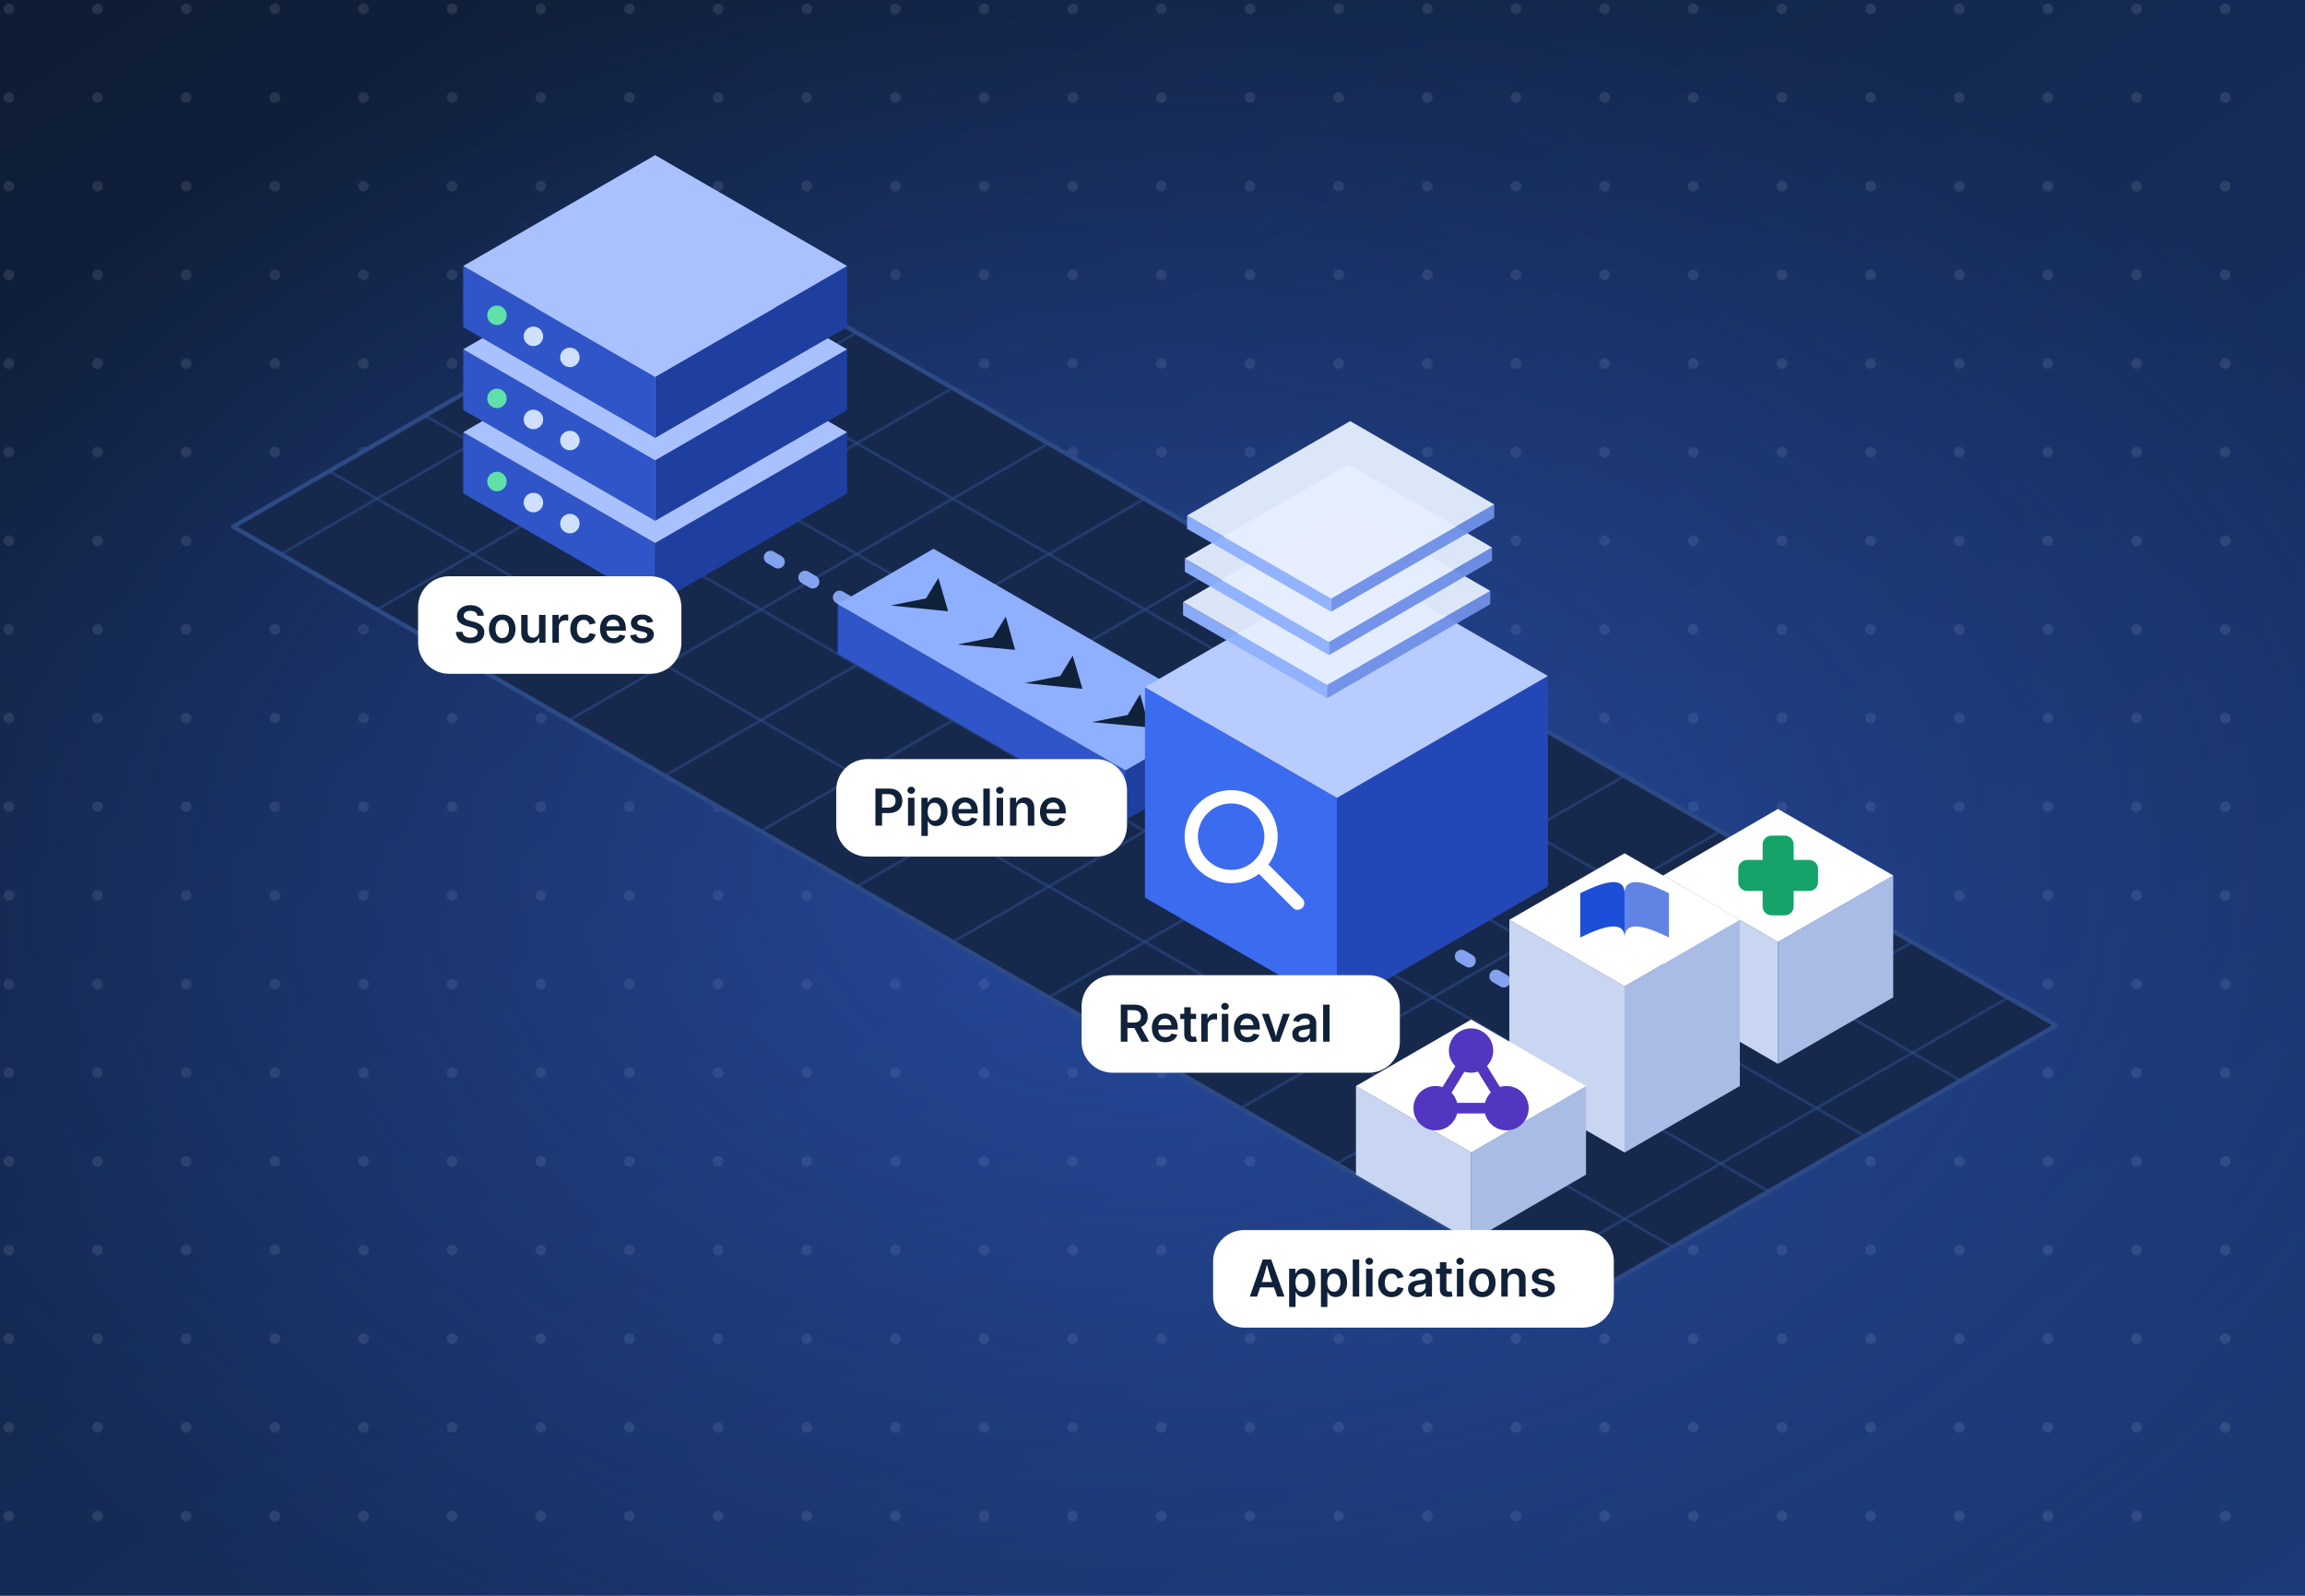
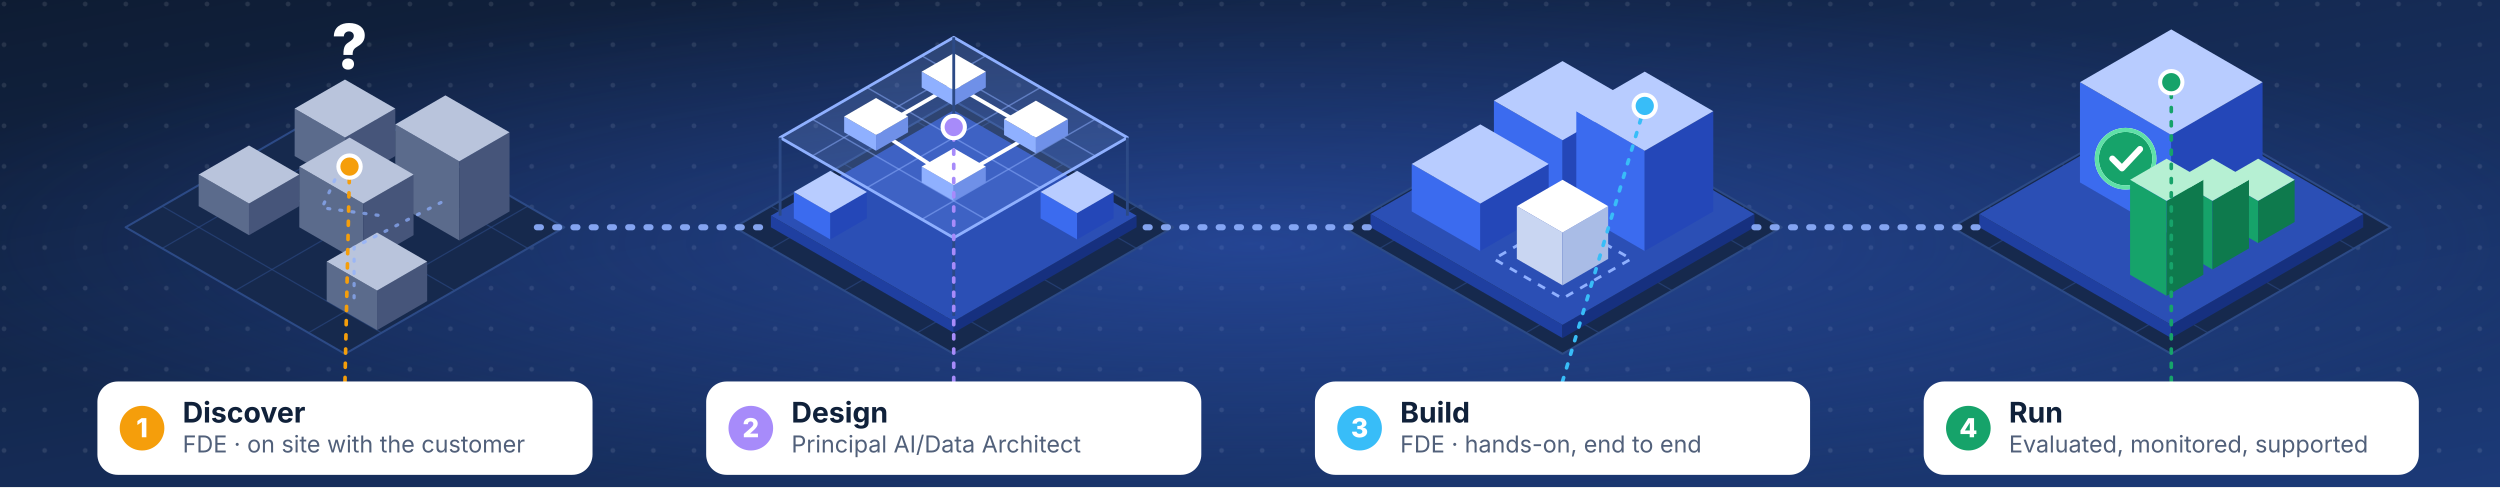
- <svg xmlns="http://www.w3.org/2000/svg" viewBox="0 0 520 360" aria-label="Branches merging into a single main line: each node is a merged open-source pull request" font-family="Inter,system-ui,sans-serif">
+ <svg xmlns="http://www.w3.org/2000/svg" viewBox="0 0 1232 240" aria-label="Four isometric stages of a delivery: discover the customer's scattered problem, design the architecture, build it with the team, and run it with evaluation and support" font-family="Inter,system-ui,sans-serif">
  <defs>
    <linearGradient id="hg-bg" x1="0" y1="0" x2="1" y2="1">
      <stop offset="0" stop-color="#0e1c33" />
      <stop offset="1" stop-color="#1c3a78" />
    </linearGradient>
-     <radialGradient id="hg-glow" cx="0.5" cy="0.55" r="0.6">
-       <stop offset="0" stop-color="#3b6bef" stop-opacity="0.45" />
+     <radialGradient id="hg-glow" cx="0.5" cy="0.5" r="0.55">
+       <stop offset="0" stop-color="#3b6bef" stop-opacity="0.4" />
      <stop offset="1" stop-color="#3b6bef" stop-opacity="0" />
    </radialGradient>
    <pattern id="hg-dots" width="20" height="20" patternUnits="userSpaceOnUse">
      <circle cx="2" cy="2" r="1.2" fill="#fff" opacity="0.1" />
    </pattern>
  </defs>
-   <rect width="520" height="360" fill="url(#hg-bg)" />
-   <rect width="520" height="360" fill="url(#hg-dots)" />
-   <rect width="520" height="360" fill="url(#hg-glow)" />
-   <g>
-     <polygon points="160.8,56.3 463.9,231.3 355.7,293.8 52.6,118.8" fill="#16294d" stroke-linejoin="round" stroke="#2c4a86" />
-     <line x1="171.651" y1="62.5" x2="63.397" y2="125" stroke="#2c4a86" stroke-width="0.6" opacity="0.6" />
-     <line x1="193.301" y1="75" x2="85.048" y2="137.5" stroke="#2c4a86" stroke-width="0.6" opacity="0.6" />
-     <line x1="214.952" y1="87.5" x2="106.699" y2="150" stroke="#2c4a86" stroke-width="0.6" opacity="0.6" />
-     <line x1="236.603" y1="100" x2="128.349" y2="162.5" stroke="#2c4a86" stroke-width="0.6" opacity="0.6" />
-     <line x1="258.253" y1="112.5" x2="150" y2="175" stroke="#2c4a86" stroke-width="0.6" opacity="0.6" />
-     <line x1="279.904" y1="125" x2="171.651" y2="187.5" stroke="#2c4a86" stroke-width="0.6" opacity="0.6" />
-     <line x1="301.554" y1="137.5" x2="193.301" y2="200" stroke="#2c4a86" stroke-width="0.6" opacity="0.6" />
-     <line x1="323.205" y1="150" x2="214.952" y2="212.5" stroke="#2c4a86" stroke-width="0.6" opacity="0.6" />
-     <line x1="344.856" y1="162.5" x2="236.603" y2="225" stroke="#2c4a86" stroke-width="0.6" opacity="0.6" />
-     <line x1="366.506" y1="175" x2="258.253" y2="237.5" stroke="#2c4a86" stroke-width="0.6" opacity="0.6" />
-     <line x1="388.157" y1="187.5" x2="279.904" y2="250" stroke="#2c4a86" stroke-width="0.6" opacity="0.6" />
-     <line x1="409.808" y1="200" x2="301.554" y2="262.5" stroke="#2c4a86" stroke-width="0.6" opacity="0.6" />
-     <line x1="431.458" y1="212.5" x2="323.205" y2="275" stroke="#2c4a86" stroke-width="0.6" opacity="0.6" />
-     <line x1="453.109" y1="225" x2="344.856" y2="287.5" stroke="#2c4a86" stroke-width="0.6" opacity="0.6" />
-     <line x1="160.825" y1="56.25" x2="463.934" y2="231.25" stroke="#2c4a86" stroke-width="0.6" opacity="0.6" />
-     <line x1="139.175" y1="68.75" x2="442.284" y2="243.75" stroke="#2c4a86" stroke-width="0.6" opacity="0.6" />
-     <line x1="117.524" y1="81.25" x2="420.633" y2="256.25" stroke="#2c4a86" stroke-width="0.6" opacity="0.6" />
-     <line x1="95.873" y1="93.75" x2="398.982" y2="268.75" stroke="#2c4a86" stroke-width="0.6" opacity="0.6" />
-     <line x1="74.223" y1="106.25" x2="377.332" y2="281.25" stroke="#2c4a86" stroke-width="0.6" opacity="0.6" />
-     <line x1="52.572" y1="118.75" x2="355.681" y2="293.75" stroke="#2c4a86" stroke-width="0.6" opacity="0.6" />
-   </g>
-   <line x1="173.816" y1="125.75" x2="347.021" y2="225.75" stroke="#8fb0ff" stroke-width="3" stroke-dasharray="2 7" stroke-linecap="round" opacity="0.9" />
-   <g>
-     <polygon points="104.5,97.5 147.8,122.5 147.8,136.3 104.5,111.3" fill="#2f55c8" stroke-linejoin="round" />
-     <polygon points="191.1,97.5 147.8,122.5 147.8,136.3 191.1,111.3" fill="#1f3fa0" stroke-linejoin="round" />
-     <polygon points="147.8,72.5 191.1,97.5 147.8,122.5 104.5,97.5" fill="#a9c2ff" stroke-linejoin="round" />
-     <circle cx="112.111" cy="108.625" r="2.2" fill="#5fe0a8" />
-     <circle cx="120.339" cy="113.375" r="2.2" fill="#cfe0ff" />
-     <circle cx="128.566" cy="118.125" r="2.2" fill="#cfe0ff" />
-   </g>
-   <g>
-     <polygon points="104.5,78.8 147.8,103.8 147.8,117.5 104.5,92.5" fill="#2f55c8" stroke-linejoin="round" />
-     <polygon points="191.1,78.8 147.8,103.8 147.8,117.5 191.1,92.5" fill="#1f3fa0" stroke-linejoin="round" />
-     <polygon points="147.8,53.8 191.1,78.8 147.8,103.8 104.5,78.8" fill="#a9c2ff" stroke-linejoin="round" />
-     <circle cx="112.111" cy="89.875" r="2.2" fill="#5fe0a8" />
-     <circle cx="120.339" cy="94.625" r="2.2" fill="#cfe0ff" />
-     <circle cx="128.566" cy="99.375" r="2.2" fill="#cfe0ff" />
-   </g>
-   <g>
-     <polygon points="104.5,60.0 147.8,85.0 147.8,98.8 104.5,73.8" fill="#2f55c8" stroke-linejoin="round" />
-     <polygon points="191.1,60.0 147.8,85.0 147.8,98.8 191.1,73.8" fill="#1f3fa0" stroke-linejoin="round" />
-     <polygon points="147.8,35.0 191.1,60.0 147.8,85.0 104.5,60.0" fill="#a9c2ff" stroke-linejoin="round" />
-     <circle cx="112.111" cy="71.125" r="2.2" fill="#5fe0a8" />
-     <circle cx="120.339" cy="75.875" r="2.2" fill="#cfe0ff" />
-     <circle cx="128.566" cy="80.625" r="2.2" fill="#cfe0ff" />
-   </g>
-   <g>
-     <polygon points="189.0,136.3 253.9,173.8 253.9,185.0 189.0,147.5" fill="#2f55c8" stroke-linejoin="round" />
-     <polygon points="275.6,161.3 253.9,173.8 253.9,185.0 275.6,172.5" fill="#1f3fa0" stroke-linejoin="round" />
-     <polygon points="210.6,123.8 275.6,161.3 253.9,173.8 189.0,136.3" fill="#8fb0ff" stroke-linejoin="round" />
-   </g>
-   <polygon points="211.7,130.4 213.9,137.9 200.9,136.6 208.9,135.0" fill="#10213a" stroke-linejoin="round" />
-   <polygon points="226.9,139.1 229.0,146.6 216.0,145.4 224.0,143.8" fill="#10213a" stroke-linejoin="round" />
-   <polygon points="242.0,147.9 244.2,155.4 231.2,154.1 239.2,152.5" fill="#10213a" stroke-linejoin="round" />
-   <polygon points="257.2,156.6 259.3,164.1 246.3,162.9 254.4,161.3" fill="#10213a" stroke-linejoin="round" />
-   <g>
-     <polygon points="258.3,155.0 301.6,180.0 301.6,227.5 258.3,202.5" fill="#3b6bef" stroke-linejoin="round" />
-     <polygon points="349.2,152.5 301.6,180.0 301.6,227.5 349.2,200.0" fill="#2447b8" stroke-linejoin="round" />
-     <polygon points="305.9,127.5 349.2,152.5 301.6,180.0 258.3,155.0" fill="#b8ccff" stroke-linejoin="round" />
-   </g>
-   <g>
-     <polygon points="266.9,135.8 299.4,154.5 299.4,157.5 266.9,138.8" fill="#8fb0ff" stroke-linejoin="round" opacity="0.95" />
-     <polygon points="336.2,133.3 299.4,154.5 299.4,157.5 336.2,136.3" fill="#6f90e8" stroke-linejoin="round" opacity="0.95" />
-     <polygon points="303.7,114.5 336.2,133.3 299.4,154.5 266.9,135.8" fill="#e6eeff" stroke-linejoin="round" opacity="0.95" />
-   </g>
-   <g>
-     <polygon points="267.3,126.0 299.8,144.8 299.8,147.8 267.3,129.0" fill="#8fb0ff" stroke-linejoin="round" opacity="0.95" />
-     <polygon points="336.6,123.5 299.8,144.8 299.8,147.8 336.6,126.5" fill="#6f90e8" stroke-linejoin="round" opacity="0.95" />
-     <polygon points="304.2,104.8 336.6,123.5 299.8,144.8 267.3,126.0" fill="#e6eeff" stroke-linejoin="round" opacity="0.95" />
-   </g>
-   <g>
-     <polygon points="267.8,116.3 300.3,135.0 300.3,138.0 267.8,119.3" fill="#8fb0ff" stroke-linejoin="round" opacity="0.95" />
-     <polygon points="337.1,113.8 300.3,135.0 300.3,138.0 337.1,116.8" fill="#6f90e8" stroke-linejoin="round" opacity="0.95" />
-     <polygon points="304.6,95.0 337.1,113.8 300.3,135.0 267.8,116.3" fill="#e6eeff" stroke-linejoin="round" opacity="0.95" />
-   </g>
-   <g stroke="#fff" stroke-width="3" fill="none" stroke-linecap="round">
-     <circle cx="277.739" cy="188.75" r="9" />
-     <line x1="284.239" y1="195.25" x2="292.739" y2="203.75" />
-   </g>
-   <g>
-     <g>
-       <polygon points="375.2,197.5 401.1,212.5 401.1,240.0 375.2,225.0" fill="#c9d6f2" stroke-linejoin="round" />
-       <polygon points="427.1,197.5 401.1,212.5 401.1,240.0 427.1,225.0" fill="#a9bce6" stroke-linejoin="round" />
-       <polygon points="401.1,182.5 427.1,197.5 401.1,212.5 375.2,197.5" fill="#ffffff" stroke-linejoin="round" />
-     </g>
-     <g fill="#16a36a">
-       <rect x="397.647" y="188.5" width="7" height="18" rx="2" />
-       <rect x="392.147" y="194" width="18" height="7" rx="2" />
-     </g>
-   </g>
-   <g>
-     <g>
-       <polygon points="340.5,207.5 366.5,222.5 366.5,260.0 340.5,245.0" fill="#c9d6f2" stroke-linejoin="round" />
-       <polygon points="392.5,207.5 366.5,222.5 366.5,260.0 392.5,245.0" fill="#a9bce6" stroke-linejoin="round" />
-       <polygon points="366.5,192.5 392.5,207.5 366.5,222.5 340.5,207.5" fill="#ffffff" stroke-linejoin="round" />
-     </g>
-     <g fill="#1d4ed8">
-       <path d="M356.506 201.5q10 -5 10 0v10q0 -5 -10 0z" />
-       <path d="M376.506 201.5q-10 -5 -10 0v10q0 -5 10 0z" opacity="0.7" />
-     </g>
-   </g>
-   <g>
-     <g>
-       <polygon points="305.9,245.0 331.9,260.0 331.9,280.0 305.9,265.0" fill="#c9d6f2" stroke-linejoin="round" />
-       <polygon points="357.8,245.0 331.9,260.0 331.9,280.0 357.8,265.0" fill="#a9bce6" stroke-linejoin="round" />
-       <polygon points="331.9,230.0 357.8,245.0 331.9,260.0 305.9,245.0" fill="#ffffff" stroke-linejoin="round" />
-     </g>
-     <g stroke="#5236c0" stroke-width="2.4" fill="#5236c0">
-       <polygon points="323.9,250.0 339.9,250.0 331.9,237.0" fill="none" />
-       <circle cx="323.865" cy="250" r="3.8" />
-       <circle cx="339.865" cy="250" r="3.8" />
-       <circle cx="331.865" cy="237" r="3.8" />
-     </g>
-   </g>
-   <g>
-     <g>
-       <rect x="94.319" y="130" width="59.4" height="22" rx="7" fill="#fff" />
-       <text x="102.319" y="145" fill="#10213a" font-size="11.5" font-weight="600">Sources</text>
-     </g>
-     <g>
-       <rect x="188.647" y="171.25" width="65.6" height="22" rx="7" fill="#fff" />
-       <text x="196.647" y="186.25" fill="#10213a" font-size="11.5" font-weight="600">Pipeline</text>
-     </g>
-     <g>
-       <rect x="244.004" y="220" width="71.8" height="22" rx="7" fill="#fff" />
-       <text x="252.004" y="235" fill="#10213a" font-size="11.5" font-weight="600">Retrieval</text>
-     </g>
-     <g>
-       <rect x="273.675" y="277.5" width="90.4" height="22" rx="7" fill="#fff" />
-       <text x="281.675" y="292.5" fill="#10213a" font-size="11.5" font-weight="600">Applications</text>
-     </g>
-   </g>
+   <rect width="1232" height="240" fill="url(#hg-bg)" />
+   <rect width="1232" height="240" fill="url(#hg-dots)" />
+   <rect width="1232" height="240" fill="url(#hg-glow)" />
+   <g>
+     <g>
+       <polygon points="170.0,49.6 278.1,112.0 170.0,174.4 61.9,112.0" fill="#16294d" stroke-linejoin="round" stroke="#2c4a86" />
+       <line x1="188.013" y1="60" x2="79.933" y2="122.4" stroke="#2c4a86" stroke-width="0.6" opacity="0.6" />
+       <line x1="151.987" y1="60" x2="260.067" y2="122.4" stroke="#2c4a86" stroke-width="0.6" opacity="0.6" />
+       <line x1="224.04" y1="80.8" x2="115.96" y2="143.2" stroke="#2c4a86" stroke-width="0.6" opacity="0.6" />
+       <line x1="115.96" y1="80.8" x2="224.04" y2="143.2" stroke="#2c4a86" stroke-width="0.6" opacity="0.6" />
+       <line x1="260.067" y1="101.6" x2="151.987" y2="164" stroke="#2c4a86" stroke-width="0.6" opacity="0.6" />
+       <line x1="79.933" y1="101.6" x2="188.013" y2="164" stroke="#2c4a86" stroke-width="0.6" opacity="0.6" />
+     </g>
+     <g>
+       <polygon points="145.2,53.5 170.0,67.8 170.0,91.2 145.2,76.9" fill="#5b6b8c" stroke-linejoin="round" />
+       <polygon points="194.8,53.5 170.0,67.8 170.0,91.2 194.8,76.9" fill="#46557a" stroke-linejoin="round" />
+       <polygon points="170.0,39.2 194.8,53.5 170.0,67.8 145.2,53.5" fill="#b9c4dc" stroke-linejoin="round" />
+     </g>
+     <g>
+       <polygon points="194.8,61.3 226.3,79.5 226.3,118.5 194.8,100.3" fill="#5b6b8c" stroke-linejoin="round" />
+       <polygon points="251.1,65.2 226.3,79.5 226.3,118.5 251.1,104.2" fill="#46557a" stroke-linejoin="round" />
+       <polygon points="219.5,47.0 251.1,65.2 226.3,79.5 194.8,61.3" fill="#b9c4dc" stroke-linejoin="round" />
+     </g>
+     <g>
+       <polygon points="97.9,86.0 122.7,100.3 122.7,115.9 97.9,101.6" fill="#5b6b8c" stroke-linejoin="round" />
+       <polygon points="147.5,86.0 122.7,100.3 122.7,115.9 147.5,101.6" fill="#46557a" stroke-linejoin="round" />
+       <polygon points="122.7,71.7 147.5,86.0 122.7,100.3 97.9,86.0" fill="#b9c4dc" stroke-linejoin="round" />
+     </g>
+     <g>
+       <polygon points="147.5,82.1 179.0,100.3 179.0,130.2 147.5,112.0" fill="#5b6b8c" stroke-linejoin="round" />
+       <polygon points="203.8,86.0 179.0,100.3 179.0,130.2 203.8,115.9" fill="#46557a" stroke-linejoin="round" />
+       <polygon points="172.3,67.8 203.8,86.0 179.0,100.3 147.5,82.1" fill="#b9c4dc" stroke-linejoin="round" />
+     </g>
+     <g>
+       <polygon points="161.0,128.9 185.8,143.2 185.8,162.7 161.0,148.4" fill="#5b6b8c" stroke-linejoin="round" />
+       <polygon points="210.5,128.9 185.8,143.2 185.8,162.7 210.5,148.4" fill="#46557a" stroke-linejoin="round" />
+       <polygon points="185.8,114.6 210.5,128.9 185.8,143.2 161.0,128.9" fill="#b9c4dc" stroke-linejoin="round" />
+     </g>
+     <path d="M170.0 77.7L158.7 102.4L188.0 106.3" fill="none" stroke="#8fb0ff" stroke-width="1.6" stroke-dasharray="1 5" stroke-linecap="round" opacity="0.7" />
+     <path d="M217.3 99.8L174.5 121.9L174.5 147.9" fill="none" stroke="#8fb0ff" stroke-width="1.6" stroke-dasharray="1 5" stroke-linecap="round" opacity="0.7" />
+     <text x="172.252" y="34" fill="#fff" font-size="30.727" font-weight="800" text-anchor="middle">?</text>
+   </g>
+   <g class="callout">
+     <line x1="170" y1="188" x2="172.252" y2="82.1" stroke="#f59e0b" stroke-width="1.8" stroke-dasharray="2 5" stroke-linecap="round" />
+     <g>
+       <rect x="48" y="188" width="244" height="46" rx="10" fill="#fff" />
+       <circle cx="70" cy="211" r="11" fill="#f59e0b" />
+       <text x="70" y="215.5" fill="#fff" font-size="13" font-weight="800" text-anchor="middle">1</text>
+       <text x="90" y="208.24" fill="#10213a" font-size="14" font-weight="700">Discover</text>
+       <text x="90" y="222.96" fill="#51607a" font-size="11.5">FDE · on site with the customer</text>
+     </g>
+     <circle cx="172.252" cy="82.1" r="5.5" fill="#f59e0b" stroke="#fff" stroke-width="2" />
+   </g>
+   <g>
+     <g>
+       <polygon points="470.0,49.6 578.1,112.0 470.0,174.4 361.9,112.0" fill="#16294d" stroke-linejoin="round" stroke="#2c4a86" />
+       <line x1="488.013" y1="60" x2="379.933" y2="122.4" stroke="#2c4a86" stroke-width="0.6" opacity="0.6" />
+       <line x1="451.987" y1="60" x2="560.067" y2="122.4" stroke="#2c4a86" stroke-width="0.6" opacity="0.6" />
+       <line x1="524.04" y1="80.8" x2="415.96" y2="143.2" stroke="#2c4a86" stroke-width="0.6" opacity="0.6" />
+       <line x1="415.96" y1="80.8" x2="524.04" y2="143.2" stroke="#2c4a86" stroke-width="0.6" opacity="0.6" />
+       <line x1="560.067" y1="101.6" x2="451.987" y2="164" stroke="#2c4a86" stroke-width="0.6" opacity="0.6" />
+       <line x1="379.933" y1="101.6" x2="488.013" y2="164" stroke="#2c4a86" stroke-width="0.6" opacity="0.6" />
+     </g>
+     <g>
+       <polygon points="379.9,106.3 470.0,158.3 470.0,164.0 379.9,112.0" fill="#1f3fa0" stroke-linejoin="round" />
+       <polygon points="560.1,106.3 470.0,158.3 470.0,164.0 560.1,112.0" fill="#16307f" stroke-linejoin="round" />
+       <polygon points="470.0,54.3 560.1,106.3 470.0,158.3 379.9,106.3" fill="#2b4fb5" stroke-linejoin="round" />
+     </g>
+     <g>
+       <polygon points="470.0,18.4 555.6,67.8 470.0,117.2 384.4,67.8" fill="rgba(143,176,255,.2)" stroke-linejoin="round" stroke="#8fb0ff" stroke-width="1.4" />
+       <line x1="485.762" y1="27.5" x2="400.198" y2="76.9" stroke="#8fb0ff" stroke-width="0.7" opacity="0.5" />
+       <line x1="454.238" y1="27.5" x2="539.802" y2="76.9" stroke="#8fb0ff" stroke-width="0.7" opacity="0.5" />
+       <line x1="512.782" y1="43.1" x2="427.218" y2="92.5" stroke="#8fb0ff" stroke-width="0.7" opacity="0.5" />
+       <line x1="427.218" y1="43.1" x2="512.782" y2="92.5" stroke="#8fb0ff" stroke-width="0.7" opacity="0.5" />
+       <line x1="539.802" y1="58.7" x2="454.238" y2="108.1" stroke="#8fb0ff" stroke-width="0.7" opacity="0.5" />
+       <line x1="400.198" y1="58.7" x2="485.762" y2="108.1" stroke="#8fb0ff" stroke-width="0.7" opacity="0.5" />
+       <line x1="470" y1="41.8" x2="510.53" y2="65.2" stroke="#fff" stroke-width="1.891" stroke-linecap="round" />
+       <line x1="470" y1="41.8" x2="431.722" y2="63.9" stroke="#fff" stroke-width="1.891" stroke-linecap="round" />
+       <line x1="510.53" y1="65.2" x2="470" y2="88.6" stroke="#fff" stroke-width="1.891" stroke-linecap="round" />
+       <line x1="431.722" y1="63.9" x2="470" y2="88.6" stroke="#fff" stroke-width="1.891" stroke-linecap="round" />
+       <g>
+         <polygon points="454.2,35.3 470.0,44.4 470.0,52.2 454.2,43.1" fill="#8fb0ff" stroke-linejoin="round" />
+         <polygon points="485.8,35.3 470.0,44.4 470.0,52.2 485.8,43.1" fill="#6f90e8" stroke-linejoin="round" />
+         <polygon points="470.0,26.2 485.8,35.3 470.0,44.4 454.2,35.3" fill="#fff" stroke-linejoin="round" />
+       </g>
+       <g>
+         <polygon points="494.8,58.7 510.5,67.8 510.5,75.6 494.8,66.5" fill="#8fb0ff" stroke-linejoin="round" />
+         <polygon points="526.3,58.7 510.5,67.8 510.5,75.6 526.3,66.5" fill="#6f90e8" stroke-linejoin="round" />
+         <polygon points="510.5,49.6 526.3,58.7 510.5,67.8 494.8,58.7" fill="#fff" stroke-linejoin="round" />
+       </g>
+       <g>
+         <polygon points="416.0,57.4 431.7,66.5 431.7,74.3 416.0,65.2" fill="#8fb0ff" stroke-linejoin="round" />
+         <polygon points="447.5,57.4 431.7,66.5 431.7,74.3 447.5,65.2" fill="#6f90e8" stroke-linejoin="round" />
+         <polygon points="431.7,48.3 447.5,57.4 431.7,66.5 416.0,57.4" fill="#fff" stroke-linejoin="round" />
+       </g>
+       <g>
+         <polygon points="454.2,82.1 470.0,91.2 470.0,99.0 454.2,89.9" fill="#8fb0ff" stroke-linejoin="round" />
+         <polygon points="485.8,82.1 470.0,91.2 470.0,99.0 485.8,89.9" fill="#6f90e8" stroke-linejoin="round" />
+         <polygon points="470.0,73.0 485.8,82.1 470.0,91.2 454.2,82.1" fill="#fff" stroke-linejoin="round" />
+       </g>
+     </g>
+     <line x1="470" y1="56.88" x2="470" y2="18.4" stroke="#2c4a86" stroke-width="1.4" />
+     <line x1="555.563" y1="106.28" x2="555.563" y2="67.8" stroke="#2c4a86" stroke-width="1.4" />
+     <line x1="470" y1="155.68" x2="470" y2="117.2" stroke="#2c4a86" stroke-width="1.4" />
+     <line x1="384.437" y1="106.28" x2="384.437" y2="67.8" stroke="#2c4a86" stroke-width="1.4" />
+     <g>
+       <polygon points="391.2,94.6 409.2,105.0 409.2,118.0 391.2,107.6" fill="#3b6bef" stroke-linejoin="round" />
+       <polygon points="427.2,94.6 409.2,105.0 409.2,118.0 427.2,107.6" fill="#2447b8" stroke-linejoin="round" />
+       <polygon points="409.2,84.2 427.2,94.6 409.2,105.0 391.2,94.6" fill="#b8ccff" stroke-linejoin="round" />
+     </g>
+     <g>
+       <polygon points="512.8,94.6 530.8,105.0 530.8,118.0 512.8,107.6" fill="#3b6bef" stroke-linejoin="round" />
+       <polygon points="548.8,94.6 530.8,105.0 530.8,118.0 548.8,107.6" fill="#2447b8" stroke-linejoin="round" />
+       <polygon points="530.8,84.2 548.8,94.6 530.8,105.0 512.8,94.6" fill="#b8ccff" stroke-linejoin="round" />
+     </g>
+   </g>
+   <g class="callout">
+     <line x1="470" y1="188" x2="470" y2="62.6" stroke="#a78bfa" stroke-width="1.8" stroke-dasharray="2 5" stroke-linecap="round" />
+     <g>
+       <rect x="348" y="188" width="244" height="46" rx="10" fill="#fff" />
+       <circle cx="370" cy="211" r="11" fill="#a78bfa" />
+       <text x="370" y="215.5" fill="#fff" font-size="13" font-weight="800" text-anchor="middle">2</text>
+       <text x="390" y="208.24" fill="#10213a" font-size="14" font-weight="700">Design</text>
+       <text x="390" y="222.96" fill="#51607a" font-size="11.5">Principal AI/Data Architect</text>
+     </g>
+     <circle cx="470" cy="62.6" r="5.5" fill="#a78bfa" stroke="#fff" stroke-width="2" />
+   </g>
+   <g>
+     <g>
+       <polygon points="770.0,49.6 878.1,112.0 770.0,174.4 661.9,112.0" fill="#16294d" stroke-linejoin="round" stroke="#2c4a86" />
+       <line x1="788.013" y1="60" x2="679.933" y2="122.4" stroke="#2c4a86" stroke-width="0.6" opacity="0.6" />
+       <line x1="751.987" y1="60" x2="860.067" y2="122.4" stroke="#2c4a86" stroke-width="0.6" opacity="0.6" />
+       <line x1="824.04" y1="80.8" x2="715.96" y2="143.2" stroke="#2c4a86" stroke-width="0.6" opacity="0.6" />
+       <line x1="715.96" y1="80.8" x2="824.04" y2="143.2" stroke="#2c4a86" stroke-width="0.6" opacity="0.6" />
+       <line x1="860.067" y1="101.6" x2="751.987" y2="164" stroke="#2c4a86" stroke-width="0.6" opacity="0.6" />
+       <line x1="679.933" y1="101.6" x2="788.013" y2="164" stroke="#2c4a86" stroke-width="0.6" opacity="0.6" />
+     </g>
+     <g>
+       <polygon points="675.4,105.5 770.0,160.1 770.0,166.6 675.4,112.0" fill="#1f3fa0" stroke-linejoin="round" />
+       <polygon points="864.6,105.5 770.0,160.1 770.0,166.6 864.6,112.0" fill="#16307f" stroke-linejoin="round" />
+       <polygon points="770.0,50.9 864.6,105.5 770.0,160.1 675.4,105.5" fill="#2b4fb5" stroke-linejoin="round" />
+     </g>
+     <g>
+       <polygon points="736.2,49.6 770.0,69.1 770.0,100.3 736.2,80.8" fill="#3b6bef" stroke-linejoin="round" />
+       <polygon points="803.8,49.6 770.0,69.1 770.0,100.3 803.8,80.8" fill="#2447b8" stroke-linejoin="round" />
+       <polygon points="770.0,30.1 803.8,49.6 770.0,69.1 736.2,49.6" fill="#b8ccff" stroke-linejoin="round" />
+     </g>
+     <g>
+       <polygon points="776.8,54.8 810.5,74.3 810.5,123.7 776.8,104.2" fill="#3b6bef" stroke-linejoin="round" />
+       <polygon points="844.3,54.8 810.5,74.3 810.5,123.7 844.3,104.2" fill="#2447b8" stroke-linejoin="round" />
+       <polygon points="810.5,35.3 844.3,54.8 810.5,74.3 776.8,54.8" fill="#b8ccff" stroke-linejoin="round" />
+     </g>
+     <g>
+       <polygon points="695.7,80.8 729.5,100.3 729.5,123.7 695.7,104.2" fill="#3b6bef" stroke-linejoin="round" />
+       <polygon points="763.2,80.8 729.5,100.3 729.5,123.7 763.2,104.2" fill="#2447b8" stroke-linejoin="round" />
+       <polygon points="729.5,61.3 763.2,80.8 729.5,100.3 695.7,80.8" fill="#b8ccff" stroke-linejoin="round" />
+     </g>
+     <g>
+       <polygon points="770.0,108.1 803.8,127.6 770.0,147.1 736.2,127.6" fill="none" stroke-linejoin="round" stroke="#8fb0ff" stroke-width="1.4" stroke-dasharray="4 4" />
+     </g>
+     <g>
+       <polygon points="747.5,101.6 770.0,114.6 770.0,140.6 747.5,127.6" fill="#c9d6f2" stroke-linejoin="round" />
+       <polygon points="792.5,101.6 770.0,114.6 770.0,140.6 792.5,127.6" fill="#a9bce6" stroke-linejoin="round" />
+       <polygon points="770.0,88.6 792.5,101.6 770.0,114.6 747.5,101.6" fill="#fff" stroke-linejoin="round" />
+     </g>
+   </g>
+   <g class="callout">
+     <line x1="770" y1="188" x2="810.53" y2="52.2" stroke="#38bdf8" stroke-width="1.8" stroke-dasharray="2 5" stroke-linecap="round" />
+     <g>
+       <rect x="648" y="188" width="244" height="46" rx="10" fill="#fff" />
+       <circle cx="670" cy="211" r="11" fill="#38bdf8" />
+       <text x="670" y="215.5" fill="#fff" font-size="13" font-weight="800" text-anchor="middle">3</text>
+       <text x="690" y="208.24" fill="#10213a" font-size="14" font-weight="700">Build</text>
+       <text x="690" y="222.96" fill="#51607a" font-size="11.5">FDE · hands-on, end to end</text>
+     </g>
+     <circle cx="810.53" cy="52.2" r="5.5" fill="#38bdf8" stroke="#fff" stroke-width="2" />
+   </g>
+   <g>
+     <g>
+       <polygon points="1070.0,49.6 1178.1,112.0 1070.0,174.4 961.9,112.0" fill="#16294d" stroke-linejoin="round" stroke="#2c4a86" />
+       <line x1="1088.013" y1="60" x2="979.933" y2="122.4" stroke="#2c4a86" stroke-width="0.6" opacity="0.6" />
+       <line x1="1051.987" y1="60" x2="1160.067" y2="122.4" stroke="#2c4a86" stroke-width="0.6" opacity="0.6" />
+       <line x1="1124.04" y1="80.8" x2="1015.96" y2="143.2" stroke="#2c4a86" stroke-width="0.6" opacity="0.6" />
+       <line x1="1015.96" y1="80.8" x2="1124.04" y2="143.2" stroke="#2c4a86" stroke-width="0.6" opacity="0.6" />
+       <line x1="1160.067" y1="101.6" x2="1051.987" y2="164" stroke="#2c4a86" stroke-width="0.6" opacity="0.6" />
+       <line x1="979.933" y1="101.6" x2="1088.013" y2="164" stroke="#2c4a86" stroke-width="0.6" opacity="0.6" />
+     </g>
+     <g>
+       <polygon points="975.4,105.5 1070.0,160.1 1070.0,166.6 975.4,112.0" fill="#1f3fa0" stroke-linejoin="round" />
+       <polygon points="1164.6,105.5 1070.0,160.1 1070.0,166.6 1164.6,112.0" fill="#16307f" stroke-linejoin="round" />
+       <polygon points="1070.0,50.9 1164.6,105.5 1070.0,160.1 975.4,105.5" fill="#2b4fb5" stroke-linejoin="round" />
+     </g>
+     <g>
+       <polygon points="1025.0,40.5 1070.0,66.5 1070.0,115.9 1025.0,89.9" fill="#3b6bef" stroke-linejoin="round" />
+       <polygon points="1115.0,40.5 1070.0,66.5 1070.0,115.9 1115.0,89.9" fill="#2447b8" stroke-linejoin="round" />
+       <polygon points="1070.0,14.5 1115.0,40.5 1070.0,66.5 1025.0,40.5" fill="#b8ccff" stroke-linejoin="round" />
+     </g>
+     <g>
+       <circle cx="1047.483" cy="78.2" r="14.182" fill="#16a36a" stroke="#fff" stroke-width="2" />
+       <path d="M1040.983 78.2l4.727 4.727 8.864 -9.455" fill="none" stroke="#fff" stroke-width="3.073" stroke-linecap="round" stroke-linejoin="round" />
+     </g>
+     <circle cx="1047.483" cy="78.2" r="14.182" fill="none" stroke="#5fe0a8" stroke-width="2" />
+     <g>
+       <polygon points="1094.8,88.6 1112.8,99.0 1112.8,119.8 1094.8,109.4" fill="#16a36a" stroke-linejoin="round" />
+       <polygon points="1130.8,88.6 1112.8,99.0 1112.8,119.8 1130.8,109.4" fill="#0e7a4d" stroke-linejoin="round" />
+       <polygon points="1112.8,78.2 1130.8,88.6 1112.8,99.0 1094.8,88.6" fill="#b6f0d3" stroke-linejoin="round" />
+     </g>
+     <g>
+       <polygon points="1072.3,88.6 1090.3,99.0 1090.3,132.8 1072.3,122.4" fill="#16a36a" stroke-linejoin="round" />
+       <polygon points="1108.3,88.6 1090.3,99.0 1090.3,132.8 1108.3,122.4" fill="#0e7a4d" stroke-linejoin="round" />
+       <polygon points="1090.3,78.2 1108.3,88.6 1090.3,99.0 1072.3,88.6" fill="#b6f0d3" stroke-linejoin="round" />
+     </g>
+     <g>
+       <polygon points="1049.7,88.6 1067.7,99.0 1067.7,145.8 1049.7,135.4" fill="#16a36a" stroke-linejoin="round" />
+       <polygon points="1085.8,88.6 1067.7,99.0 1067.7,145.8 1085.8,135.4" fill="#0e7a4d" stroke-linejoin="round" />
+       <polygon points="1067.7,78.2 1085.8,88.6 1067.7,99.0 1049.7,88.6" fill="#b6f0d3" stroke-linejoin="round" />
+     </g>
+   </g>
+   <g class="callout">
+     <line x1="1070" y1="188" x2="1070" y2="40.5" stroke="#16a36a" stroke-width="1.8" stroke-dasharray="2 5" stroke-linecap="round" />
+     <g>
+       <rect x="948" y="188" width="244" height="46" rx="10" fill="#fff" />
+       <circle cx="970" cy="211" r="11" fill="#16a36a" />
+       <text x="970" y="215.5" fill="#fff" font-size="13" font-weight="800" text-anchor="middle">4</text>
+       <text x="990" y="208.24" fill="#10213a" font-size="14" font-weight="700">Run</text>
+       <text x="990" y="222.96" fill="#51607a" font-size="11.5">Evaluated, monitored, supported</text>
+     </g>
+     <circle cx="1070" cy="40.5" r="5.5" fill="#16a36a" stroke="#fff" stroke-width="2" />
+   </g>
+   <line x1="264.57" y1="112" x2="375.43" y2="112" stroke="#8fb0ff" stroke-width="3" stroke-dasharray="2 7" stroke-linecap="round" opacity="0.9" />
+   <circle cx="264.57" cy="112" r="4.5" fill="#fff" opacity="0" />
+   <line x1="564.57" y1="112" x2="675.43" y2="112" stroke="#8fb0ff" stroke-width="3" stroke-dasharray="2 7" stroke-linecap="round" opacity="0.9" />
+   <circle cx="564.57" cy="112" r="4.5" fill="#fff" opacity="0" />
+   <line x1="864.57" y1="112" x2="975.43" y2="112" stroke="#8fb0ff" stroke-width="3" stroke-dasharray="2 7" stroke-linecap="round" opacity="0.9" />
+   <circle cx="864.57" cy="112" r="4.5" fill="#fff" opacity="0" />
</svg>
